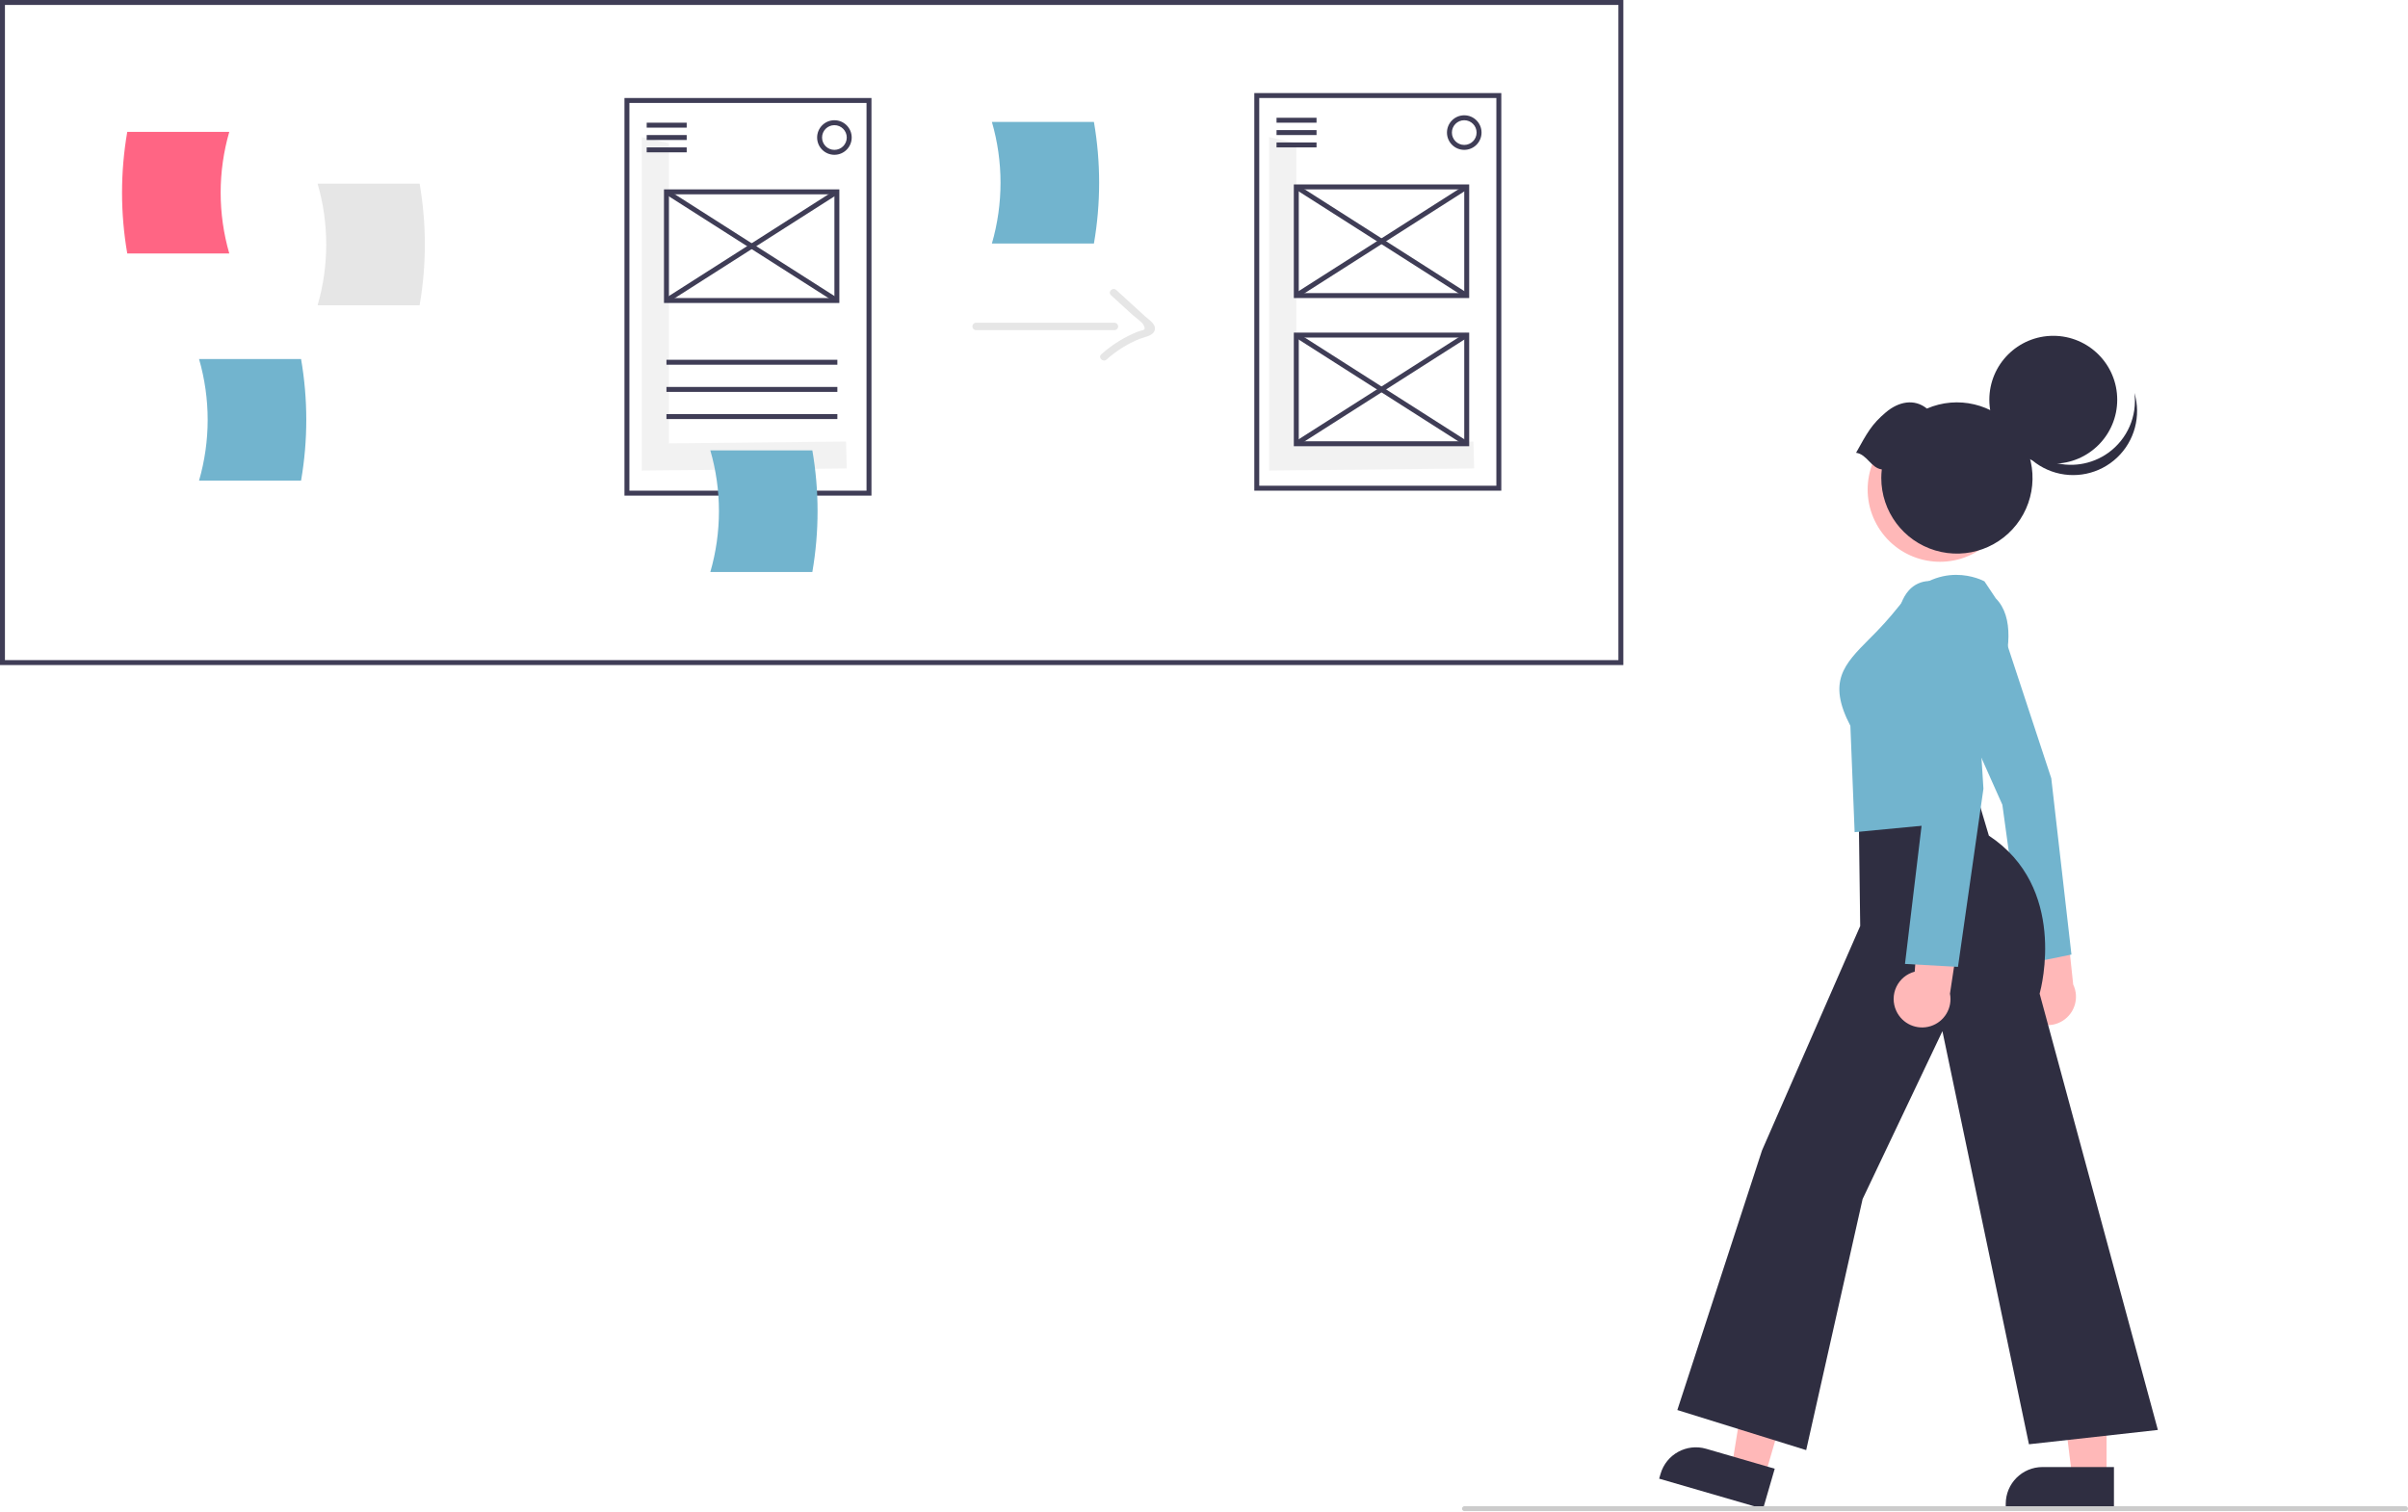
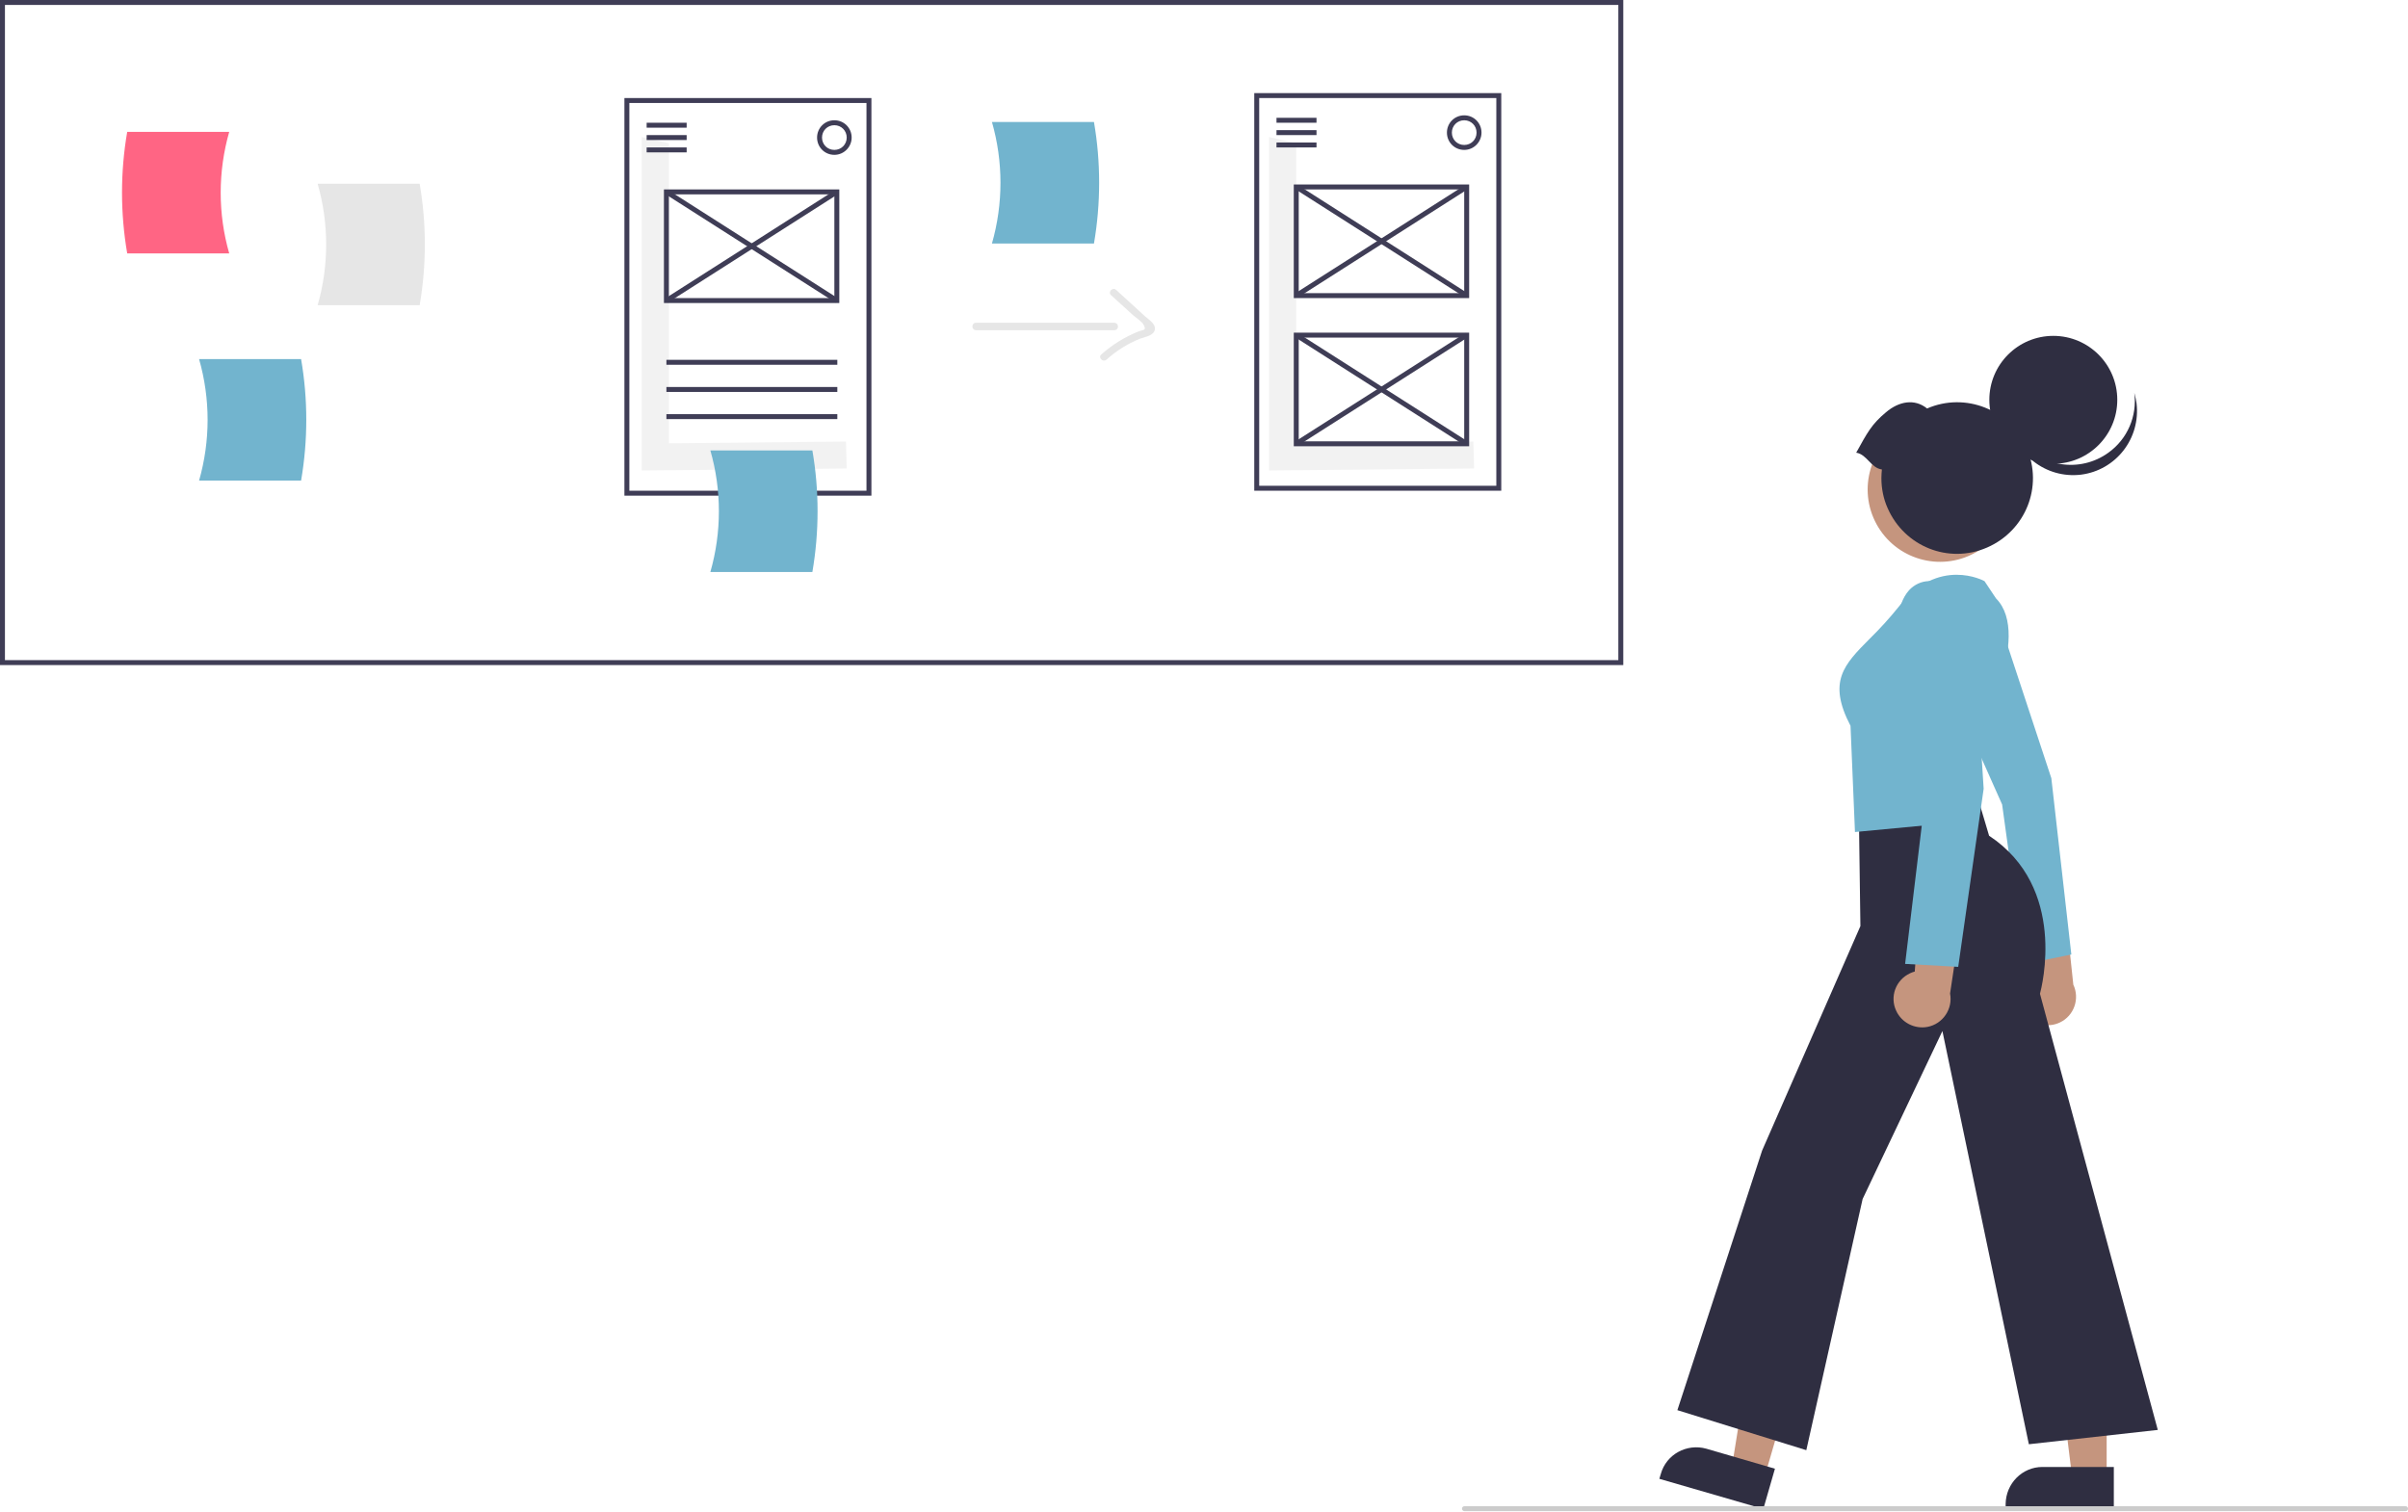
- <svg xmlns="http://www.w3.org/2000/svg" data-name="Layer 1" width="974.917" height="611.895" viewBox="0 0 974.917 611.895">
-   <path d="M769.778,413.351H112.542V144.052H769.778Zm-655.236-2H767.778V146.052H114.542Z" transform="translate(-112.5416 -144.0524)" fill="#3f3d56" />
-   <path d="M205.37,246.689H164.066a144.461,144.461,0,0,1,0-49.247H205.37A88.611,88.611,0,0,0,205.37,246.689Z" transform="translate(-112.5416 -144.0524)" fill="#ff6584" />
-   <path d="M241.128,267.667h41.304a144.46,144.46,0,0,0,0-49.247H241.128A88.611,88.611,0,0,1,241.128,267.667Z" transform="translate(-112.5416 -144.0524)" fill="#e6e6e6" />
-   <path d="M507.67,277.737h56.126a1.501,1.501,0,0,0,0-3h-56.126a1.501,1.501,0,0,0,0,3Z" transform="translate(-112.5416 -144.0524)" fill="#e6e6e6" />
-   <path d="M562.337,263.585l8.769,8.004c1.003.915,3.761,2.805,4.384,4.002,1.288,2.475-.096,1.91-2.304,2.767a49.36,49.36,0,0,0-14.764,9.168c-1.451,1.279.677,3.394,2.121,2.121a45.833,45.833,0,0,1,13.44-8.396c1.769-.7,5.125-1.11,5.966-3.217,1.029-2.579-2.248-4.482-3.8-5.899l-11.692-10.672c-1.424-1.299-3.551.816-2.121,2.121Z" transform="translate(-112.5416 -144.0524)" fill="#e6e6e6" />
-   <path d="M193.128,338.667h41.304a144.46,144.46,0,0,0,0-49.247H193.128A88.611,88.611,0,0,1,193.128,338.667Z" transform="translate(-112.5416 -144.0524)" fill="#72b4ce" />
-   <path d="M514.128,242.667h41.304a144.46,144.46,0,0,0,0-49.247H514.128A88.611,88.611,0,0,1,514.128,242.667Z" transform="translate(-112.5416 -144.0524)" fill="#72b4ce" />
-   <polygon points="270.825 179.533 270.825 57.985 259.825 55.533 259.825 190.533 342.825 189.684 342.545 178.8 270.825 179.533" fill="#f2f2f2" />
-   <path d="M465.367,344.737h-100v-161h100Zm-98-2h96v-157h-96Z" transform="translate(-112.5416 -144.0524)" fill="#3f3d56" />
-   <rect x="261.825" y="49.684" width="16.197" height="2" fill="#3f3d56" />
-   <rect x="261.825" y="54.684" width="16.197" height="2" fill="#3f3d56" />
-   <rect x="261.825" y="59.684" width="16.197" height="2" fill="#3f3d56" />
-   <rect x="269.825" y="145.684" width="69.197" height="2" fill="#3f3d56" />
-   <rect x="269.825" y="156.684" width="69.197" height="2" fill="#3f3d56" />
-   <rect x="269.825" y="167.684" width="69.197" height="2" fill="#3f3d56" />
-   <path d="M450.367,206.737a7,7,0,1,1,7-7A7.008,7.008,0,0,1,450.367,206.737Zm0-12a5,5,0,1,0,5,5A5.006,5.006,0,0,0,450.367,194.737Z" transform="translate(-112.5416 -144.0524)" fill="#3f3d56" />
-   <path d="M452.367,266.737h-71v-46h71Zm-69-2h67v-42h-67Z" transform="translate(-112.5416 -144.0524)" fill="#3f3d56" />
-   <rect x="415.867" y="202.819" width="2" height="81.835" transform="matrix(0.53767, -0.84316, 0.84316, 0.53767, -125.318, 320.1205)" fill="#3f3d56" />
-   <rect x="375.949" y="242.736" width="81.835" height="2" transform="translate(-178.2084 118.3059) rotate(-32.52429)" fill="#3f3d56" />
-   <polygon points="524.825 179.533 524.825 57.985 513.825 55.533 513.825 190.533 596.825 189.684 596.545 178.8 524.825 179.533" fill="#f2f2f2" />
-   <path d="M720.367,342.737h-100v-161h100Zm-98-2h96v-157h-96Z" transform="translate(-112.5416 -144.0524)" fill="#3f3d56" />
-   <rect x="516.825" y="47.684" width="16.197" height="2" fill="#3f3d56" />
-   <rect x="516.825" y="52.684" width="16.197" height="2" fill="#3f3d56" />
-   <rect x="516.825" y="57.684" width="16.197" height="2" fill="#3f3d56" />
-   <path d="M705.367,204.737a7,7,0,1,1,7-7A7.008,7.008,0,0,1,705.367,204.737Zm0-12a5,5,0,1,0,5,5A5.006,5.006,0,0,0,705.367,192.737Z" transform="translate(-112.5416 -144.0524)" fill="#3f3d56" />
-   <path d="M707.367,264.737h-71v-46h71Zm-69-2h67v-42h-67Z" transform="translate(-112.5416 -144.0524)" fill="#3f3d56" />
-   <rect x="670.867" y="200.819" width="2" height="81.835" transform="translate(-5.73668 534.2007) rotate(-57.47511)" fill="#3f3d56" />
-   <rect x="630.949" y="240.736" width="81.835" height="2" transform="translate(-137.156 255.0232) rotate(-32.5184)" fill="#3f3d56" />
-   <path d="M707.367,324.737h-71v-46h71Zm-69-2h67v-42h-67Z" transform="translate(-112.5416 -144.0524)" fill="#3f3d56" />
-   <rect x="670.867" y="260.819" width="2" height="81.835" transform="translate(-56.32615 561.9408) rotate(-57.47511)" fill="#3f3d56" />
-   <rect x="630.949" y="300.736" width="81.835" height="2" transform="translate(-169.4102 264.43) rotate(-32.5184)" fill="#3f3d56" />
-   <path d="M400.128,375.667h41.304a144.46,144.46,0,0,0,0-49.247H400.128A88.611,88.611,0,0,1,400.128,375.667Z" transform="translate(-112.5416 -144.0524)" fill="#72b4ce" />
-   <circle cx="897.962" cy="342.261" r="29.266" transform="translate(-166.669 328.6072) rotate(-28.66322)" fill="#ffb8b8" />
-   <circle cx="831.302" cy="161.871" r="25.89" fill="#2f2e41" />
-   <path d="M966.175,327.362a25.892,25.892,0,0,1-39.982-13.595A25.892,25.892,0,1,0,976.699,303.15,25.882,25.882,0,0,1,966.175,327.362Z" transform="translate(-112.5416 -144.0524)" fill="#2f2e41" />
-   <path d="M864.001,327.391c4.52-8.092,6.249-11.472,12.077-16.392,5.153-4.352,11.492-5.63,16.605-1.506a30.62,30.62,0,1,1-18.475,28.106,30.873,30.873,0,0,1,.209-3.462C869.972,333.511,868.445,328.015,864.001,327.391Z" transform="translate(-112.5416 -144.0524)" fill="#2f2e41" />
-   <polygon points="714.548 597.707 701.163 593.819 709.789 540.338 729.545 546.077 714.548 597.707" fill="#ffb8b8" />
-   <path d="M800.657,732.322H829.578a0,0,0,0,1,0,0v16.926a0,0,0,0,1,0,0H785.77a0,0,0,0,1,0,0v-2.039A14.887,14.887,0,0,1,800.657,732.322Z" transform="translate(126.1515 -339.9425) rotate(16.19699)" fill="#2f2e41" />
-   <polygon points="852.88 598.027 838.941 598.026 832.31 544.261 852.882 544.262 852.88 598.027" fill="#ffb8b8" />
-   <path d="M826.945,594.043h28.921a0,0,0,0,1,0,0V610.969a0,0,0,0,1,0,0H812.058a0,0,0,0,1,0,0v-2.039A14.887,14.887,0,0,1,826.945,594.043Z" fill="#2f2e41" />
-   <path d="M932.624,554.92a11.433,11.433,0,0,1,3.208-17.235l-7.238-39.98,19.414,8.298,3.896,36.693a11.495,11.495,0,0,1-19.282,12.224Z" transform="translate(-112.5416 -144.0524)" fill="#ffb8b8" />
-   <path d="M943.033,459.198l-22.778-69.148c-.475-.793-6.145-9.716-18.49-5.92a10.324,10.324,0,0,0-6.377,5.2c-3.614,6.928-.243,17.631-.228,17.688l28.043,62.841.029.065,8.851,64.536,19.115-3.881Z" transform="translate(-112.5416 -144.0524)" fill="#72b4ce" />
-   <path d="M791.638,715.007l34.284-105.128L865.672,519.02l-.572-44.067L912.271,463.954l5.493,18.468c31.77,20.963,21.304,61.288,20.557,63.991l47.869,176.66L933.995,728.871l-35.035-167.264-32.311,67.965-22.846,101.665Z" transform="translate(-112.5416 -144.0524)" fill="#2f2e41" />
-   <path d="M861.699,437.961c-9.379-17.978-2.598-24.823,7.656-35.178a141.136,141.136,0,0,0,11.773-13.015c15.997-20.566,34.563-10.466,34.749-10.361l.104.059,4.587,6.88c15.116,15.213-7.807,57.018-9.548,60.131L912.17,476.37l-48.749,4.643Z" transform="translate(-112.5416 -144.0524)" fill="#72b4ce" />
-   <path d="M880.272,553.364a11.433,11.433,0,0,1,7.465-15.863l3.113-40.51,16.683,12.94L902.019,546.417a11.495,11.495,0,0,1-21.747,6.948Z" transform="translate(-112.5416 -144.0524)" fill="#ffb8b8" />
-   <path d="M883.805,534.372,891.68,468.78l-11.225-67.875c-.026-.476-.584-11.732,4.946-17.834a11.291,11.291,0,0,1,8.186-3.747c14.026-.614,17.379,11.071,17.411,11.188l4.568,72.917-10.305,72.134Z" transform="translate(-112.5416 -144.0524)" fill="#72b4ce" />
-   <path d="M705.458,755.948h381a1,1,0,0,0,0-2h-381a1,1,0,0,0,0,2Z" transform="translate(-112.5416 -144.0524)" fill="#ccc" />
+ <svg xmlns="http://www.w3.org/2000/svg" version="1.1" id="Layer_1" x="0px" y="0px" viewBox="0 0 974.9 611.9" style="enable-background:new 0 0 974.9 611.9;" xml:space="preserve">
+   <style type="text/css">
+ 	.st0{fill:#3F3D56;}
+ 	.st1{fill:#FF6584;}
+ 	.st2{fill:#E6E6E6;}
+ 	.st3{fill:#72B4CE;}
+ 	.st4{fill:#F2F2F2;}
+ 	.st5{fill:#C5957E;}
+ 	.st6{fill:#2F2E41;}
+ 	.st7{fill:#CCCCCC;}
+ </style>
+   <path class="st0" d="M657.2,269.3H0V0h657.2V269.3z M2,267.3h653.2V2H2L2,267.3z" />
+   <path class="st1" d="M92.8,102.6H51.5c-2.8-16.3-2.8-33,0-49.2h41.3C88.2,69.5,88.2,86.6,92.8,102.6z" />
+   <path class="st2" d="M128.6,123.6h41.3c2.8-16.3,2.8-33,0-49.2h-41.3C133.2,90.5,133.2,107.5,128.6,123.6z" />
+   <path class="st2" d="M395.1,133.7h56.1c0.8,0,1.5-0.7,1.4-1.6c0-0.8-0.7-1.4-1.4-1.4h-56.1c-0.8,0-1.5,0.7-1.4,1.6  C393.7,133,394.3,133.7,395.1,133.7z" />
+   <path class="st2" d="M449.8,119.5l8.8,8c1,0.9,3.8,2.8,4.4,4c1.3,2.5-0.1,1.9-2.3,2.8c-5.4,2.2-10.4,5.3-14.8,9.2  c-1.5,1.3,0.7,3.4,2.1,2.1c4-3.6,8.5-6.4,13.4-8.4c1.8-0.7,5.1-1.1,6-3.2c1-2.6-2.2-4.5-3.8-5.9l-11.7-10.7  C450.5,116.1,448.4,118.2,449.8,119.5L449.8,119.5z" />
+   <path class="st3" d="M80.6,194.6h41.3c2.8-16.3,2.8-33,0-49.2H80.6C85.2,161.5,85.2,178.5,80.6,194.6z" />
+   <path class="st3" d="M401.6,98.6h41.3c2.8-16.3,2.8-33,0-49.2h-41.3C406.2,65.5,406.2,82.5,401.6,98.6z" />
+   <polygon class="st4" points="270.8,179.5 270.8,58 259.8,55.5 259.8,190.5 342.8,189.7 342.5,178.8 " />
+   <path class="st0" d="M352.8,200.7h-100v-161h100V200.7z M254.8,198.7h96v-157h-96V198.7z" />
+   <rect x="261.8" y="49.7" class="st0" width="16.2" height="2" />
+   <rect x="261.8" y="54.7" class="st0" width="16.2" height="2" />
+   <rect x="261.8" y="59.7" class="st0" width="16.2" height="2" />
+   <rect x="269.8" y="145.7" class="st0" width="69.2" height="2" />
+   <rect x="269.8" y="156.7" class="st0" width="69.2" height="2" />
+   <rect x="269.8" y="167.7" class="st0" width="69.2" height="2" />
+   <path class="st0" d="M337.8,62.7c-3.9,0-7-3.1-7-7s3.1-7,7-7s7,3.1,7,7l0,0C344.8,59.5,341.7,62.7,337.8,62.7z M337.8,50.7  c-2.8,0-5,2.2-5,5s2.2,5,5,5s5-2.2,5-5C342.8,52.9,340.6,50.7,337.8,50.7z" />
+   <path class="st0" d="M339.8,122.7h-71v-46h71V122.7z M270.8,120.7h67v-42h-67V120.7z" />
+   <rect x="303.3" y="58.8" transform="matrix(0.5377 -0.8432 0.8432 0.5377 56.6507 302.6834)" class="st0" width="2" height="81.8" />
+   <rect x="263.4" y="98.7" transform="matrix(0.8432 -0.5377 0.5377 0.8432 -5.8666 179.2568)" class="st0" width="81.8" height="2" />
+   <polygon class="st4" points="524.8,179.5 524.8,58 513.8,55.5 513.8,190.5 596.8,189.7 596.5,178.8 " />
+   <path class="st0" d="M607.8,198.7h-100v-161h100V198.7z M509.8,196.7h96v-157h-96V196.7z" />
+   <rect x="516.8" y="47.7" class="st0" width="16.2" height="2" />
+   <rect x="516.8" y="52.7" class="st0" width="16.2" height="2" />
+   <rect x="516.8" y="57.7" class="st0" width="16.2" height="2" />
+   <path class="st0" d="M592.8,60.7c-3.9,0-7-3.1-7-7s3.1-7,7-7s7,3.1,7,7C599.8,57.5,596.7,60.7,592.8,60.7z M592.8,48.7  c-2.8,0-5,2.2-5,5s2.2,5,5,5s5-2.2,5-5C597.8,50.9,595.6,48.7,592.8,48.7z" />
+   <path class="st0" d="M594.8,120.7h-71v-46h71V120.7z M525.8,118.7h67v-42h-67V118.7z" />
+   <rect x="558.3" y="56.8" transform="matrix(0.5377 -0.8432 0.8432 0.5377 176.232 516.7624)" class="st0" width="2" height="81.8" />
+   <rect x="518.4" y="96.7" transform="matrix(0.8432 -0.5376 0.5376 0.8432 35.1796 315.9918)" class="st0" width="81.8" height="2" />
+   <path class="st0" d="M594.8,180.7h-71v-46h71V180.7z M525.8,178.7h67v-42h-67V178.7z" />
+   <rect x="558.3" y="116.8" transform="matrix(0.5377 -0.8432 0.8432 0.5377 125.6426 544.5024)" class="st0" width="2" height="81.8" />
+   <rect x="518.4" y="156.7" transform="matrix(0.8432 -0.5376 0.5376 0.8432 2.9254 325.3987)" class="st0" width="81.8" height="2" />
+   <path class="st3" d="M287.6,231.6h41.3c2.8-16.3,2.8-33,0-49.2h-41.3C292.2,198.5,292.2,215.5,287.6,231.6z" />
+   <ellipse transform="matrix(0.8775 -0.4797 0.4797 0.8775 1.1773 401.0247)" class="st5" cx="785.4" cy="198.2" rx="29.3" ry="29.3" />
+   <circle class="st6" cx="831.3" cy="161.9" r="25.9" />
+   <path class="st6" d="M853.6,183.3c-11.6,8.4-27.8,5.8-36.2-5.8c-1.7-2.4-3-5-3.8-7.8c1.8,14.2,14.7,24.2,28.9,22.5  c14.2-1.8,24.2-14.7,22.5-28.9c-0.2-1.4-0.5-2.8-0.9-4.2C865.3,168.5,861.3,177.8,853.6,183.3z" />
+   <path class="st6" d="M751.5,183.3c4.5-8.1,6.2-11.5,12.1-16.4c5.2-4.4,11.5-5.6,16.6-1.5c15.5-6.7,33.5,0.4,40.3,16  s-0.4,33.5-16,40.3s-33.5-0.4-40.3-16c-1.7-3.8-2.5-8-2.5-12.1c0-1.2,0.1-2.3,0.2-3.5C757.4,189.5,755.9,184,751.5,183.3z" />
+   <polygon class="st5" points="714.5,597.7 701.2,593.8 709.8,540.3 729.5,546.1 " />
+   <path class="st6" d="M690.8,586.6l27.8,8.1l0,0l-4.7,16.3l0,0l-42.1-12.2l0,0l0.6-2C674.6,588.9,682.9,584.4,690.8,586.6z" />
+   <polygon class="st5" points="852.9,598 838.9,598 832.3,544.3 852.9,544.3 " />
+   <path class="st6" d="M826.9,594h28.9l0,0V611l0,0h-43.8l0,0v-2C812.1,600.7,818.7,594,826.9,594L826.9,594z" />
+   <path class="st5" d="M820.1,410.9c-4-4.9-3.3-12.1,1.5-16.1c0.5-0.4,1.1-0.8,1.7-1.1l-7.2-40l19.4,8.3l3.9,36.7  c2.7,5.7,0.3,12.6-5.4,15.3C829.2,416.3,823.4,415,820.1,410.9z" />
+   <path class="st3" d="M830.5,315.1L807.7,246c-0.5-0.8-6.1-9.7-18.5-5.9c-2.8,0.8-5.1,2.7-6.4,5.2c-3.6,6.9-0.2,17.6-0.2,17.7  l28,62.8l0,0.1l8.9,64.5l19.1-3.9L830.5,315.1z" />
+   <path class="st6" d="M679.1,571l34.3-105.1l39.8-90.9l-0.6-44.1l47.2-11l5.5,18.5c31.8,21,21.3,61.3,20.6,64L873.6,579l-52.2,5.8  l-35-167.3l-32.3,68l-22.8,101.7L679.1,571z" />
+   <path class="st3" d="M749.2,293.9c-9.4-18-2.6-24.8,7.7-35.2c4.2-4.1,8.1-8.4,11.8-13c16-20.6,34.6-10.5,34.7-10.4l0.1,0.1l4.6,6.9  c15.1,15.2-7.8,57-9.5,60.1l1.1,29.9l-48.7,4.6L749.2,293.9z" />
+   <path class="st5" d="M767.7,409.3c-2.7-5.7-0.2-12.5,5.6-15.2c0.6-0.3,1.2-0.5,1.9-0.7l3.1-40.5l16.7,12.9l-5.5,36.5  c1.2,6.2-2.9,12.3-9.1,13.5C775.2,416.8,769.9,414.1,767.7,409.3z" />
+   <path class="st3" d="M771.3,390.3l7.9-65.6l-11.2-67.9c0-0.5-0.6-11.7,4.9-17.8c2.1-2.3,5.1-3.7,8.2-3.7c14-0.6,17.4,11.1,17.4,11.2  l4.6,72.9l-10.3,72.1L771.3,390.3z" />
+   <path class="st7" d="M592.9,611.9h381c0.6,0,1-0.4,1-1s-0.4-1-1-1h-381c-0.6,0-1,0.4-1,1S592.4,611.9,592.9,611.9z" />
</svg>
